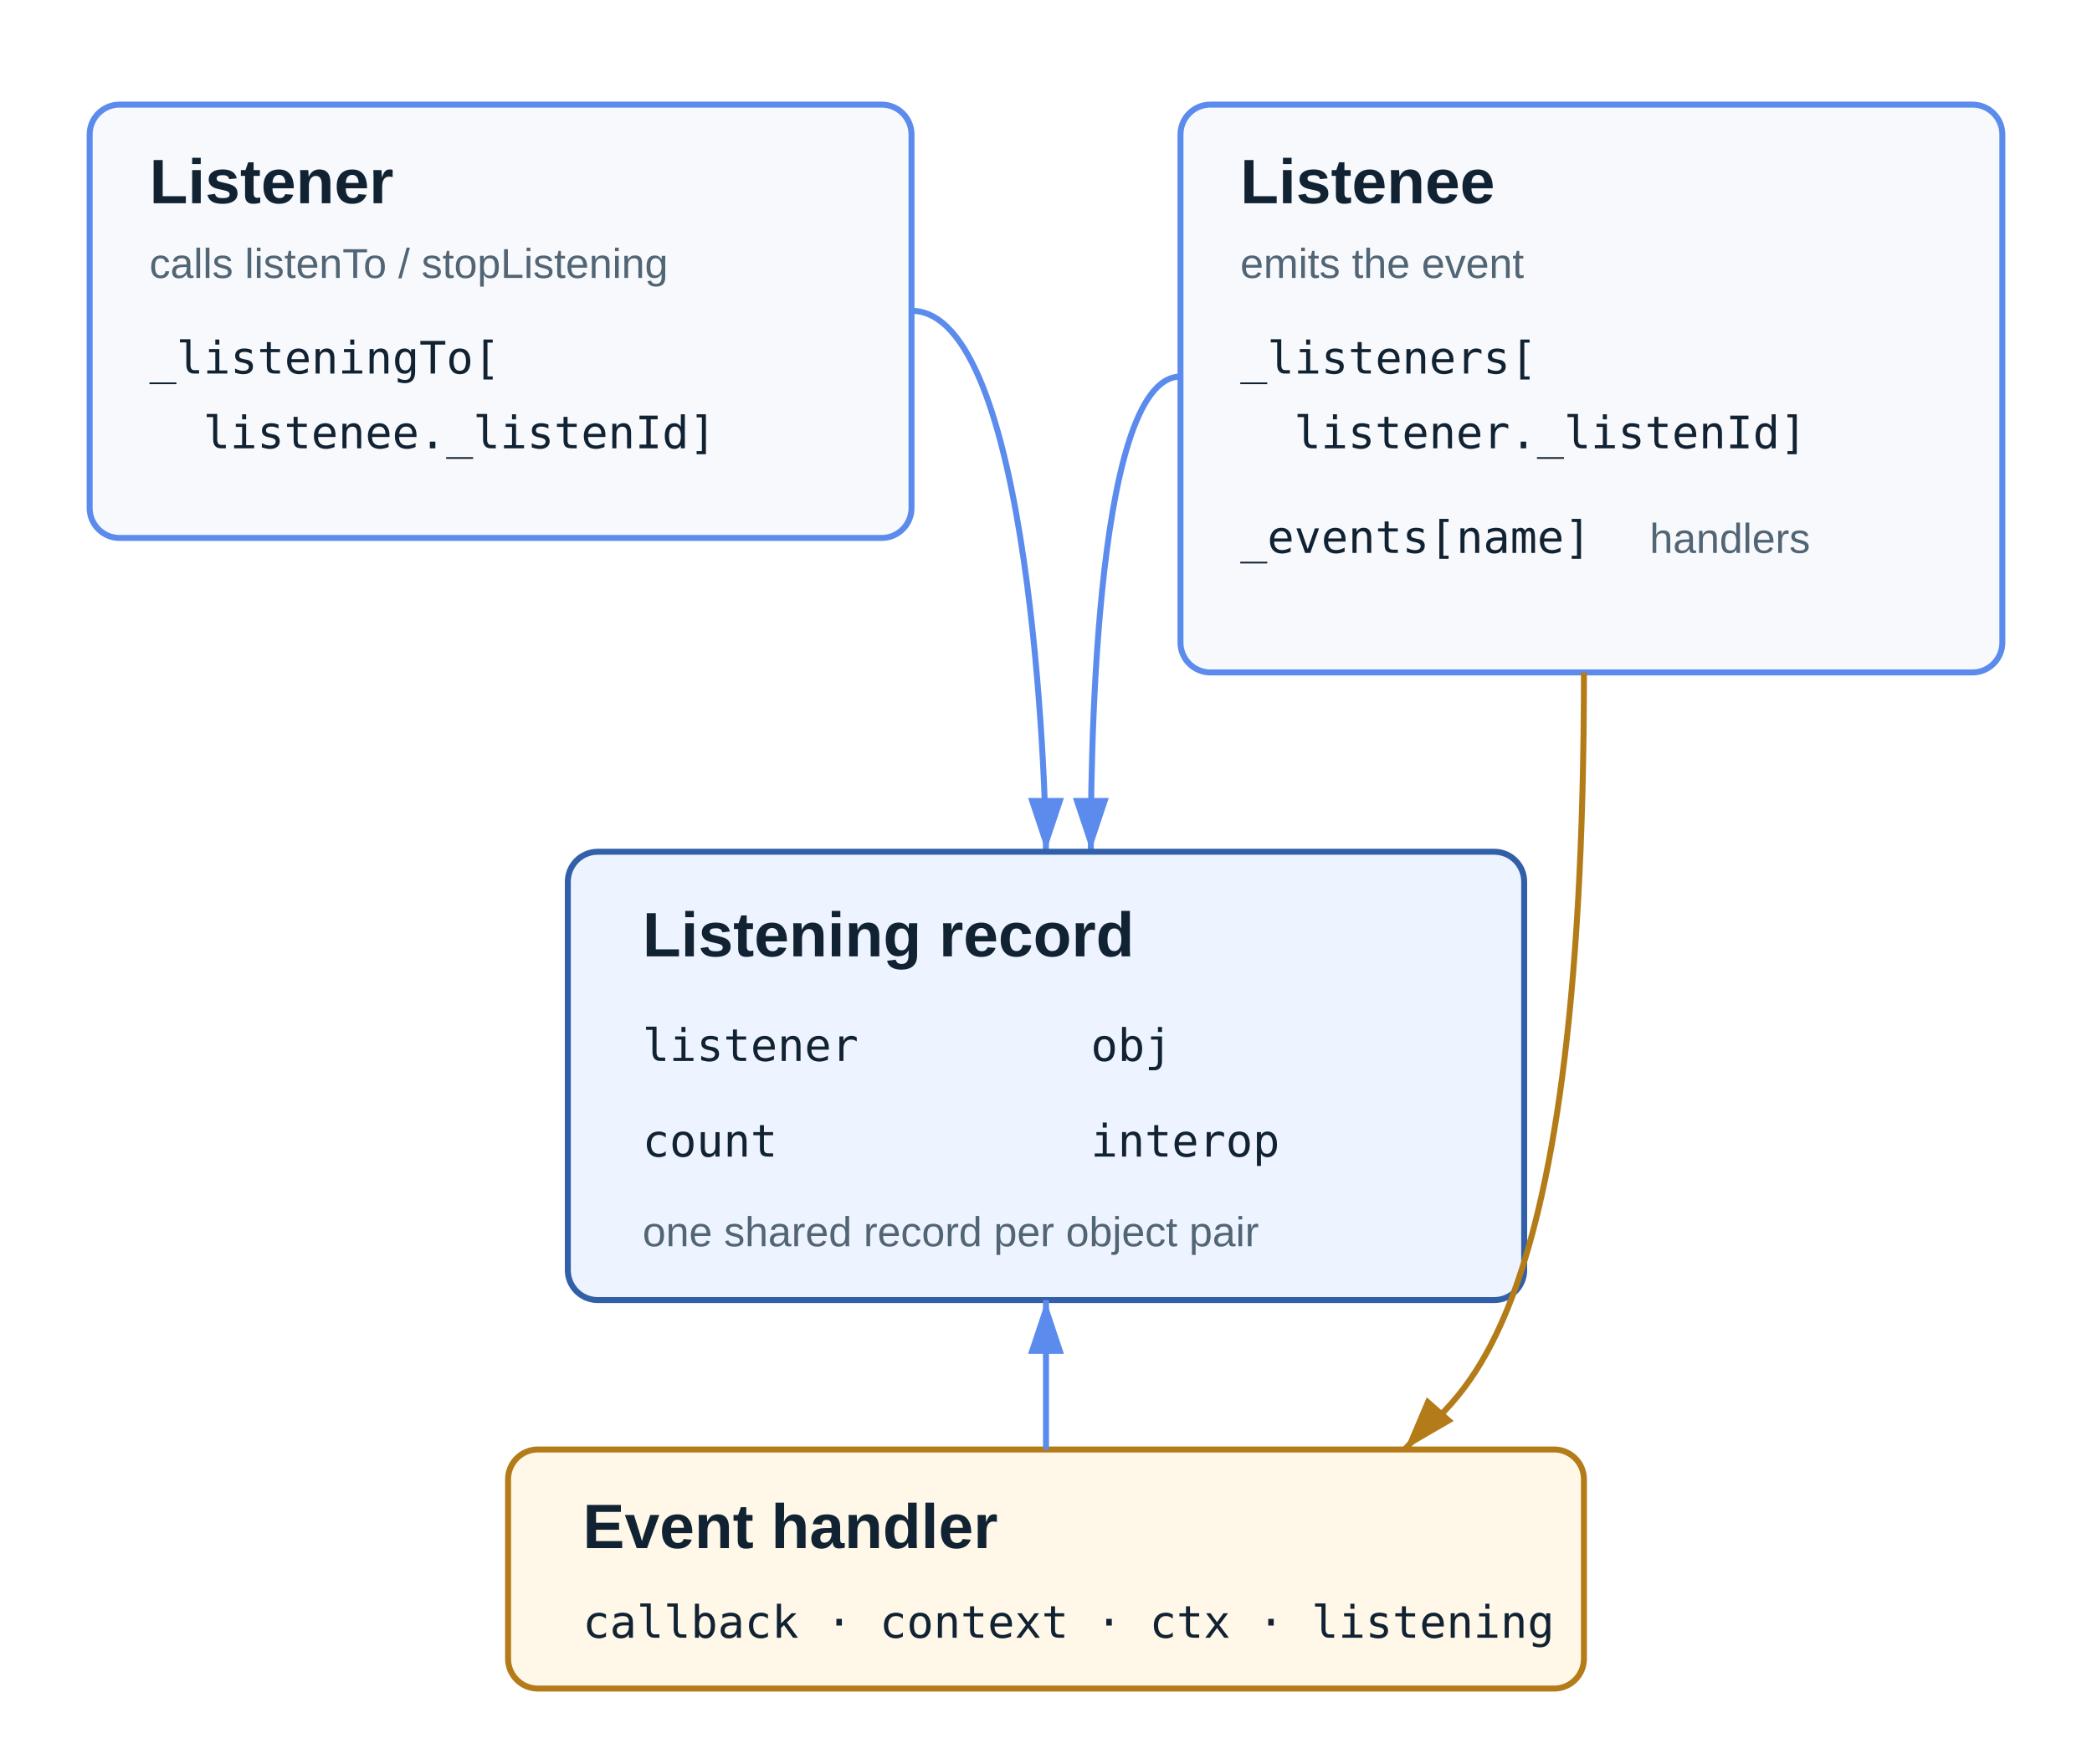
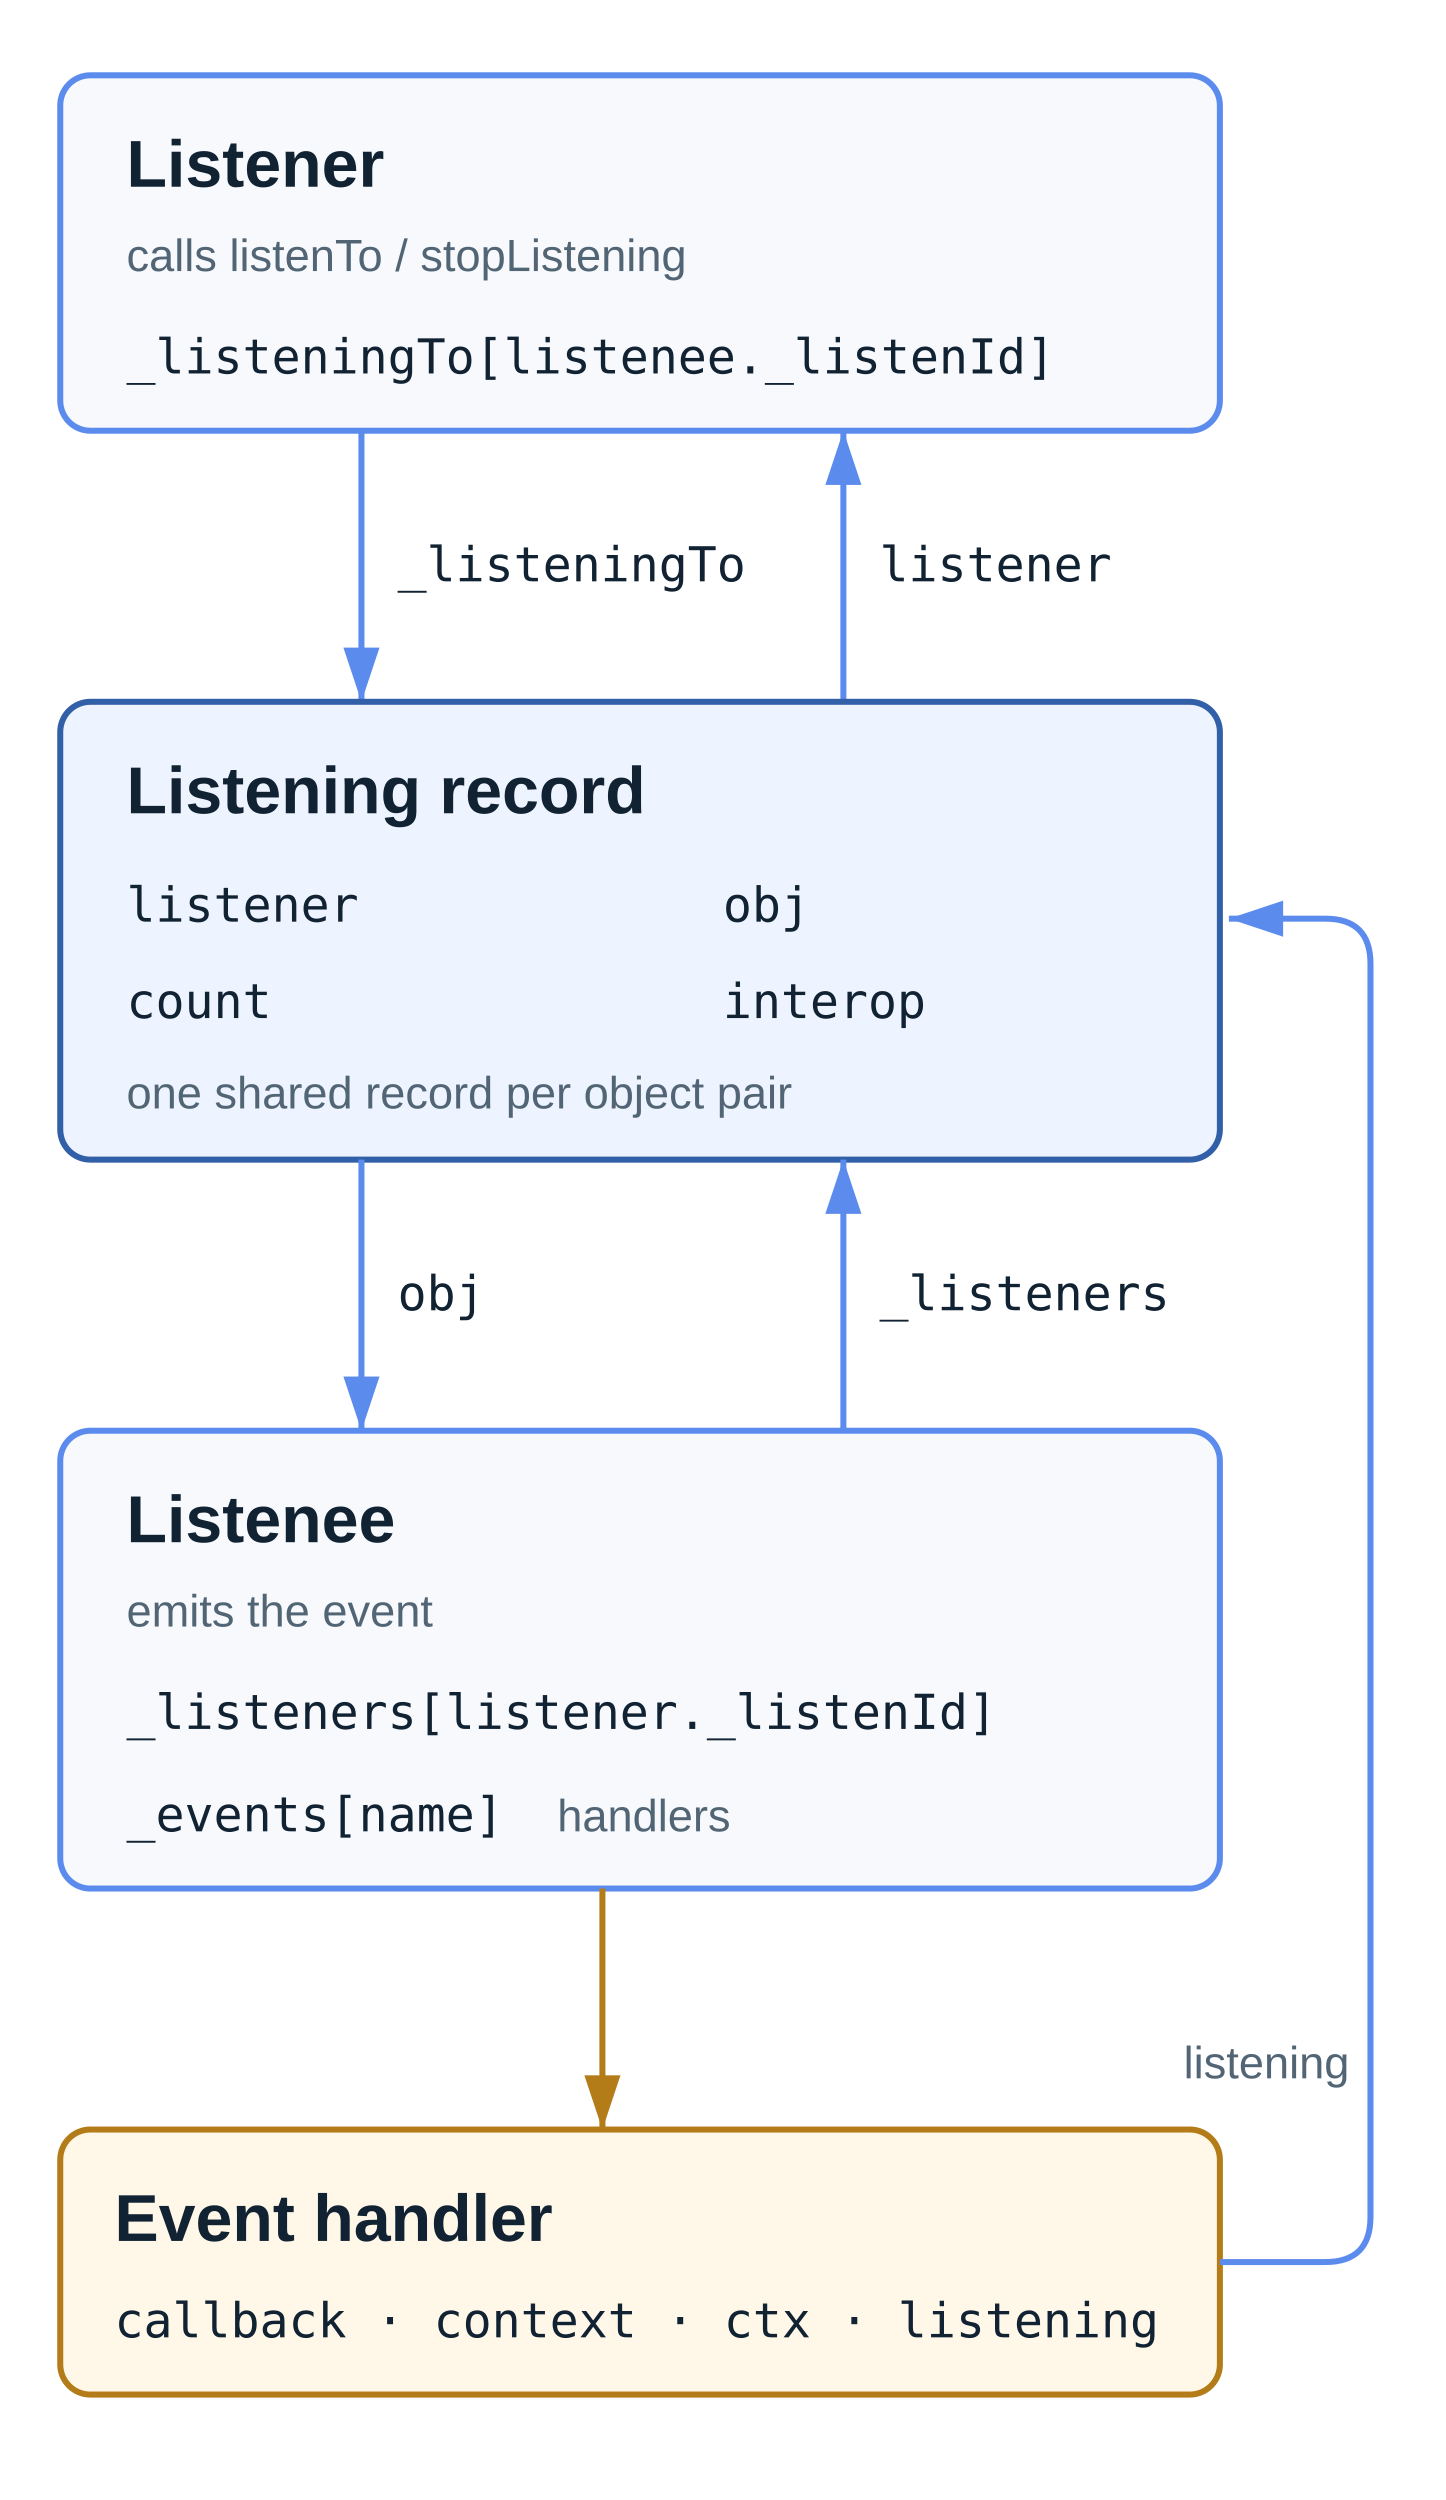
- <svg xmlns="http://www.w3.org/2000/svg" width="700" height="590" viewBox="0 0 700 590" role="img" aria-labelledby="title description">
+ <svg xmlns="http://www.w3.org/2000/svg" width="480" height="830" viewBox="0 0 480 830" role="img" aria-labelledby="title description">
  <defs>
    <marker id="arrow" markerWidth="10" markerHeight="10" refX="9" refY="3" orient="auto" markerUnits="strokeWidth">
      <path d="M0,0 L0,6 L9,3 z" fill="#5c8bee" />
    </marker>
    <marker id="event-arrow" markerWidth="10" markerHeight="10" refX="9" refY="3" orient="auto" markerUnits="strokeWidth">
      <path d="M0,0 L0,6 L9,3 z" fill="#b47b19" />
    </marker>
    <style>
      .box { fill: #f7f9fc; stroke: #5c8bee; stroke-width: 2; }
      .record { fill: #eef4ff; stroke: #315fa8; stroke-width: 2; }
      .handler { fill: #fff8e8; stroke: #b47b19; stroke-width: 2; }
-       .title { fill: #112233; font: 700 21px Arial, Helvetica, sans-serif; }
-       .label { fill: #30404f; font: 16px Arial, Helvetica, sans-serif; }
-       .code { fill: #112233; font: 15px Menlo, Consolas, monospace; }
-       .note { fill: #526575; font: 14px Arial, Helvetica, sans-serif; }
+       .title { fill: #112233; font: 700 22px Arial, Helvetica, sans-serif; }
+       .code { fill: #112233; font: 16px Menlo, Consolas, monospace; }
+       .note { fill: #526575; font: 15px Arial, Helvetica, sans-serif; }
      .link { fill: none; stroke: #5c8bee; stroke-width: 2; marker-end: url(#arrow); }
      .event-link { fill: none; stroke: #b47b19; stroke-width: 2; marker-end: url(#event-arrow); }
    </style>
  </defs>
-   <rect class="box" x="30" y="35" width="275" height="145" rx="10" />
-   <text class="title" x="50" y="68">Listener</text>
-   <text class="note" x="50" y="93">calls listenTo / stopListening</text>
-   <text class="code" x="50" y="125">_listeningTo[</text>
-   <text class="code" x="68" y="150">listenee._listenId]</text>
-   <rect class="box" x="395" y="35" width="275" height="190" rx="10" />
-   <text class="title" x="415" y="68">Listenee</text>
-   <text class="note" x="415" y="93">emits the event</text>
-   <text class="code" x="415" y="125">_listeners[</text>
-   <text class="code" x="433" y="150">listener._listenId]</text>
-   <text class="code" x="415" y="185">_events[name]</text>
-   <text class="note" x="552" y="185">handlers</text>
-   <path class="link" d="M305 104 C345 104, 350 265, 350 285" />
-   <path class="link" d="M395 126 C365 126, 365 265, 365 285" />
-   <rect class="record" x="190" y="285" width="320" height="150" rx="10" />
-   <text class="title" x="215" y="320">Listening record</text>
-   <text class="code" x="215" y="355">listener</text>
-   <text class="code" x="365" y="355">obj</text>
-   <text class="code" x="215" y="387">count</text>
-   <text class="code" x="365" y="387">interop</text>
-   <text class="note" x="215" y="417">one shared record per object pair</text>
-   <rect class="handler" x="170" y="485" width="360" height="80" rx="10" />
-   <text class="title" x="195" y="518">Event handler</text>
-   <text class="code" x="195" y="548">callback · context · ctx · listening</text>
-   <path class="event-link" d="M530 225 C530 455, 485 468, 470 485" />
-   <path class="link" d="M350 485 L350 435" />
+   <rect class="box" x="20" y="25" width="385" height="118" rx="10" />
+   <text class="title" x="42" y="62">Listener</text>
+   <text class="note" x="42" y="90">calls listenTo / stopListening</text>
+   <text class="code" x="42" y="124">_listeningTo[listenee._listenId]</text>
+   <path class="link" d="M120 143 L120 233" />
+   <text class="code" x="132" y="193">_listeningTo</text>
+   <path class="link" d="M280 233 L280 143" />
+   <text class="code" x="292" y="193">listener</text>
+   <rect class="record" x="20" y="233" width="385" height="152" rx="10" />
+   <text class="title" x="42" y="270">Listening record</text>
+   <text class="code" x="42" y="306">listener</text>
+   <text class="code" x="240" y="306">obj</text>
+   <text class="code" x="42" y="338">count</text>
+   <text class="code" x="240" y="338">interop</text>
+   <text class="note" x="42" y="368">one shared record per object pair</text>
+   <path class="link" d="M120 385 L120 475" />
+   <text class="code" x="132" y="435">obj</text>
+   <path class="link" d="M280 475 L280 385" />
+   <text class="code" x="292" y="435">_listeners</text>
+   <rect class="box" x="20" y="475" width="385" height="152" rx="10" />
+   <text class="title" x="42" y="512">Listenee</text>
+   <text class="note" x="42" y="540">emits the event</text>
+   <text class="code" x="42" y="574">_listeners[listener._listenId]</text>
+   <text class="code" x="42" y="608">_events[name]</text>
+   <text class="note" x="185" y="608">handlers</text>
+   <path class="event-link" d="M200 627 L200 707" />
+   <rect class="handler" x="20" y="707" width="385" height="88" rx="10" />
+   <text class="title" x="38" y="744">Event handler</text>
+   <text class="code" x="38" y="776">callback · context · ctx · listening</text>
+   <path class="link" d="M405 751 H440 Q455 751 455 736 V320 Q455 305 440 305 H408" />
+   <text class="note" x="448" y="690" text-anchor="end">listening</text>
</svg>
